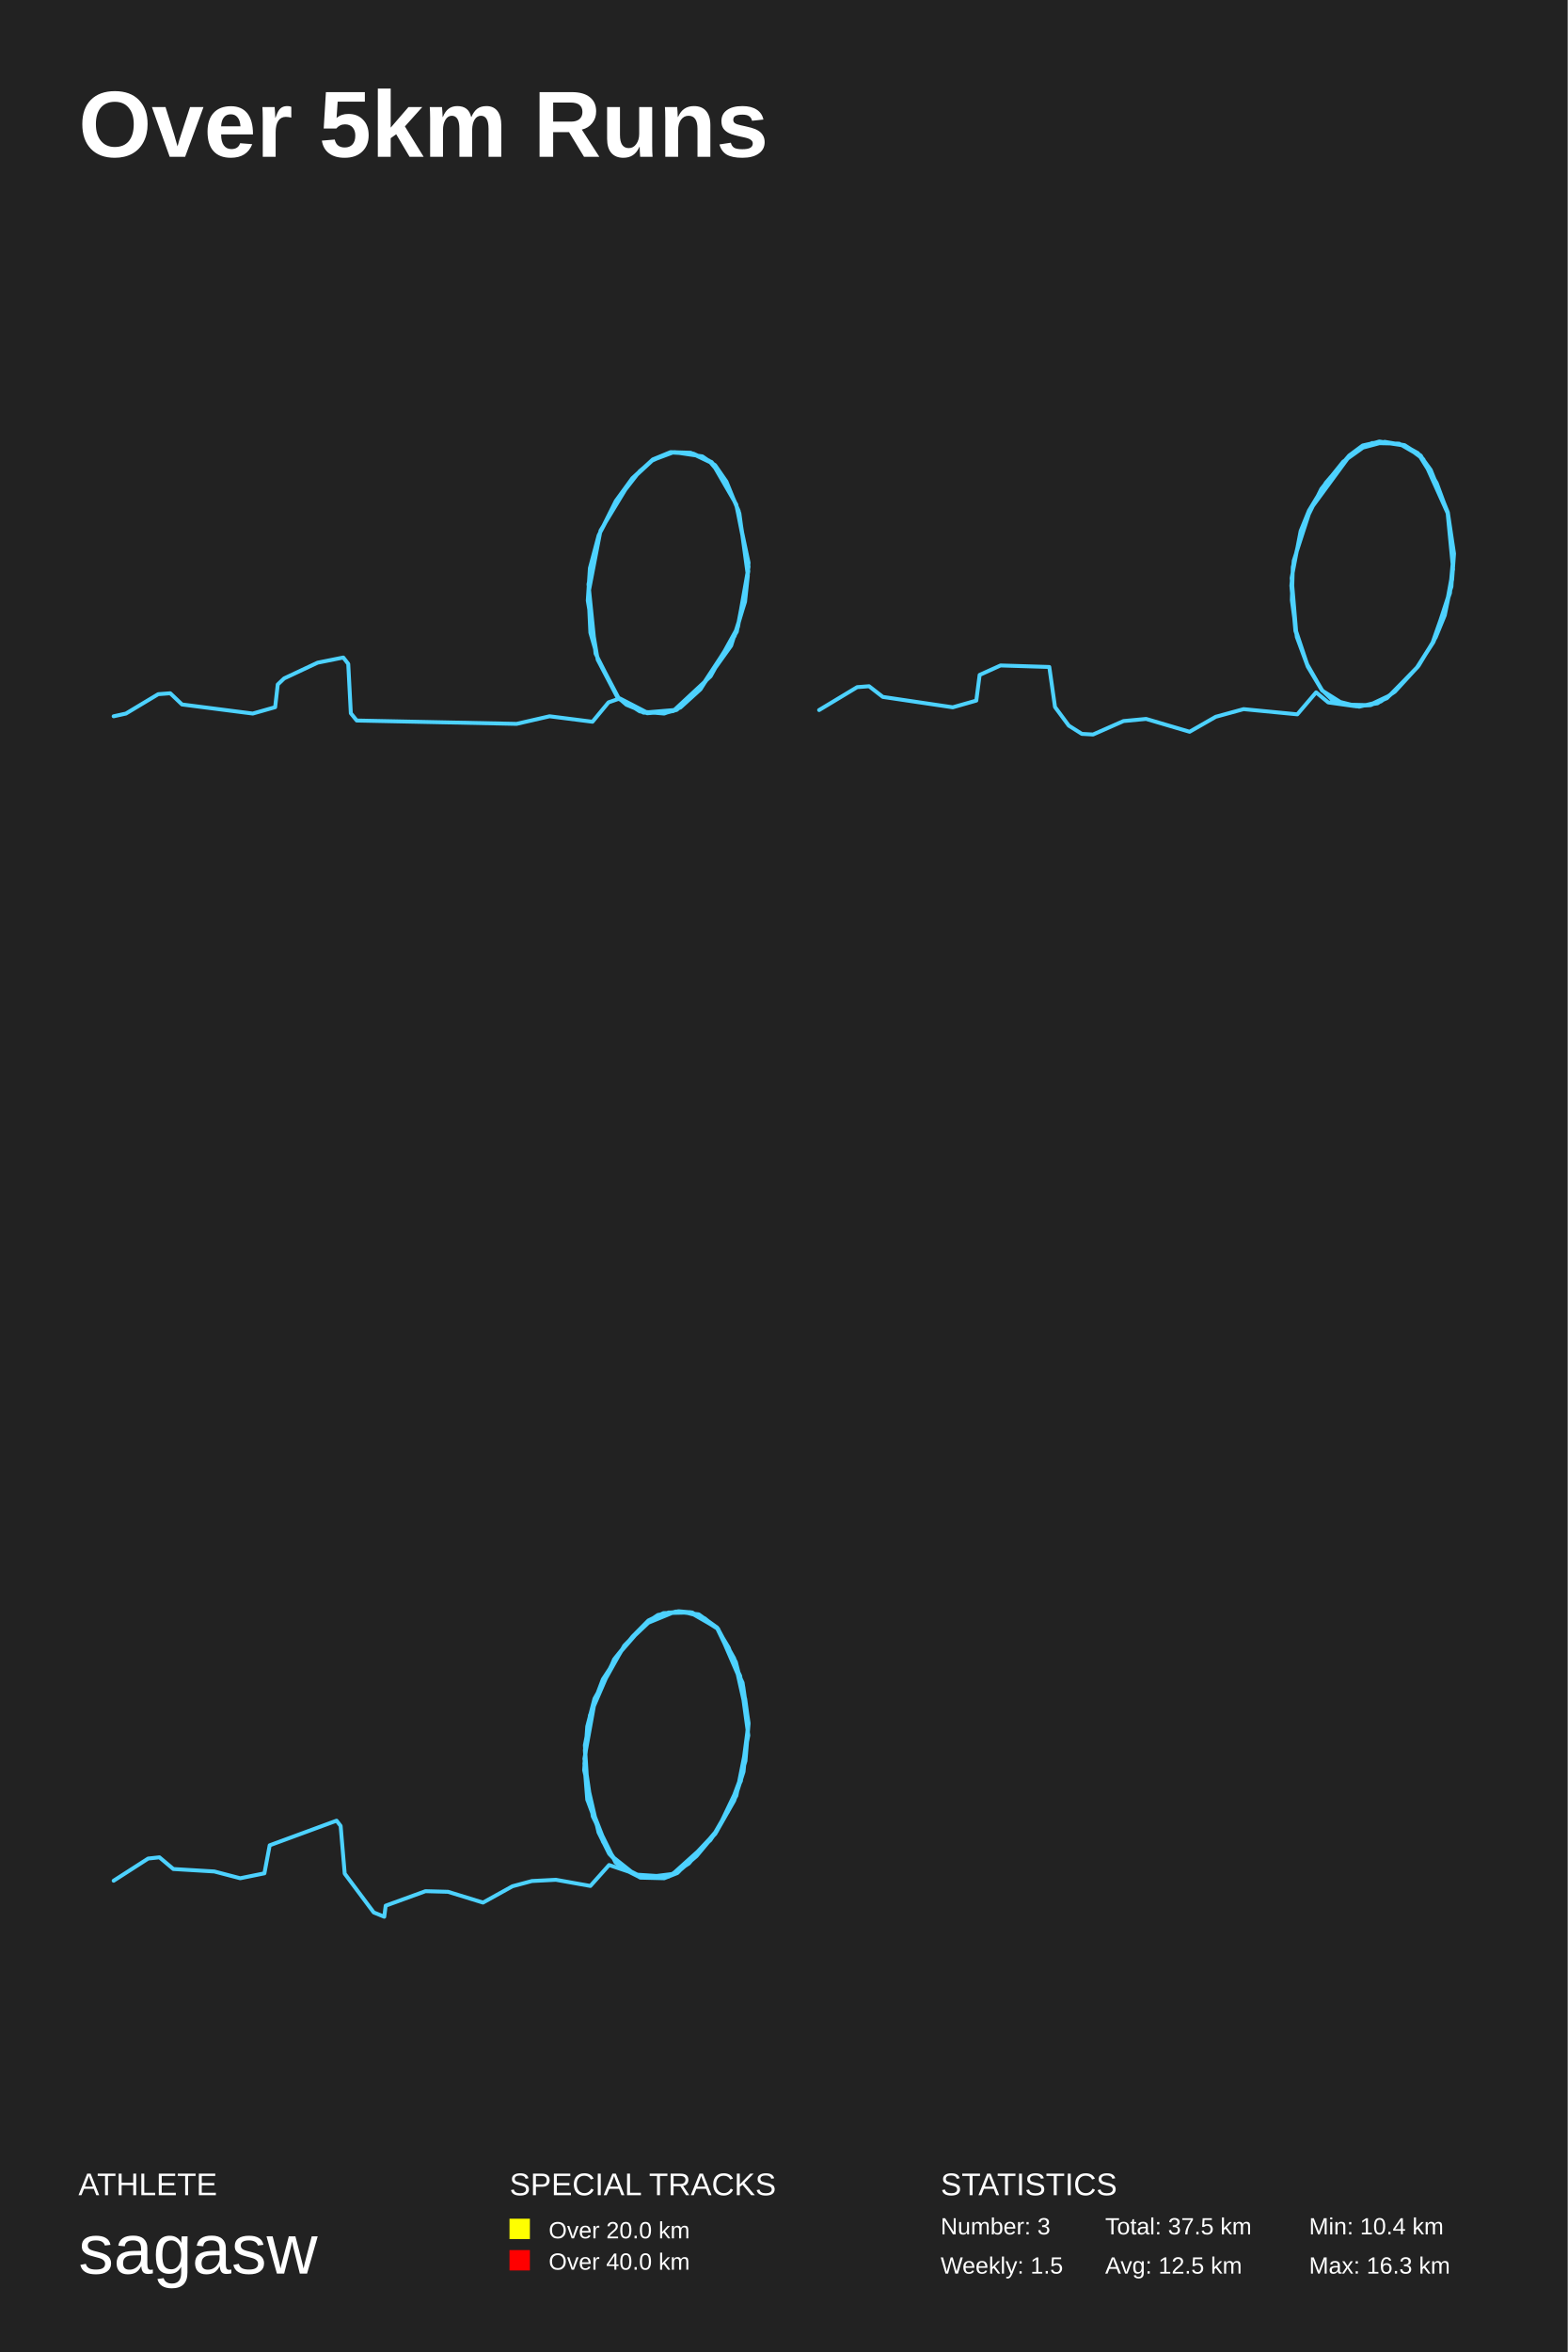
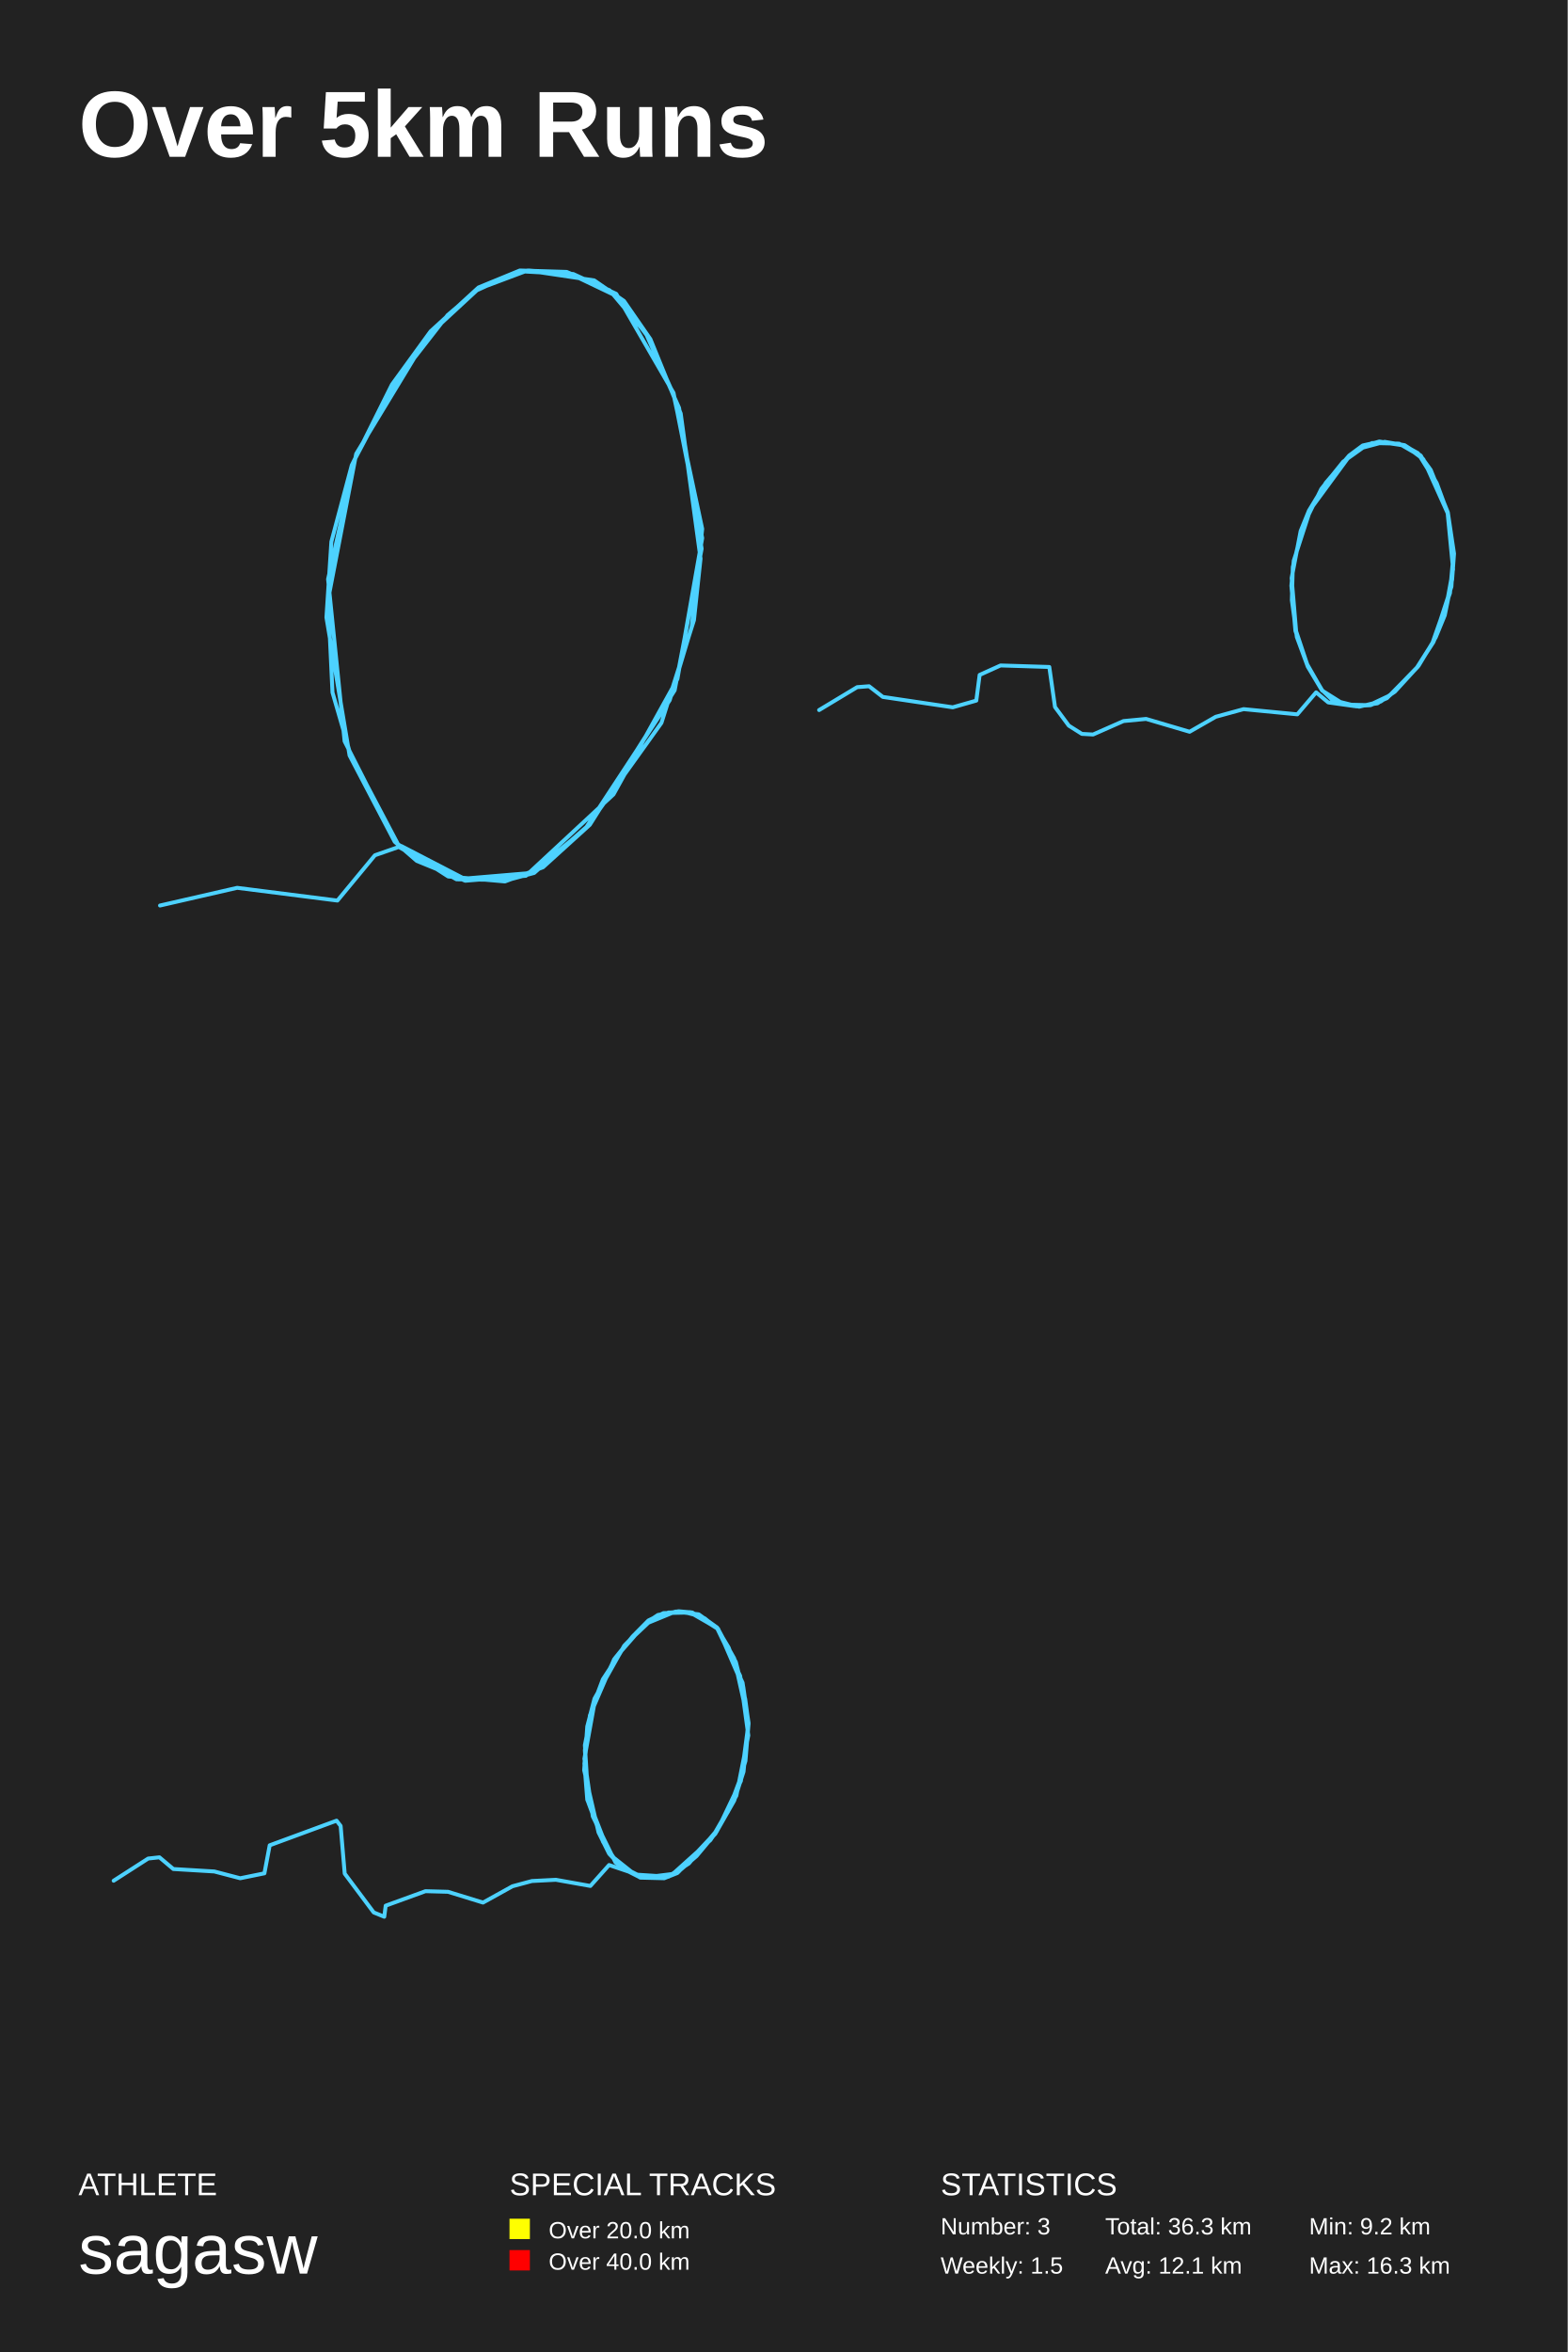
<svg xmlns="http://www.w3.org/2000/svg" baseProfile="full" height="300mm" version="1.1" viewBox="0,0,200,300" width="200mm">
  <defs />
  <rect fill="#222222" height="300" width="200" x="0" y="0" />
  <text fill="#FFFFFF" style="font-size:12px; font-family:Arial; font-weight:bold;" x="10" y="20">Over 5km Runs</text>
  <text fill="#FFFFFF" style="font-size:4px; font-family:Arial" x="10" y="280">ATHLETE</text>
  <text fill="#FFFFFF" style="font-size:9px; font-family:Arial" x="10" y="290">sagasw</text>
  <text fill="#FFFFFF" style="font-size:4px; font-family:Arial" x="65" y="280">SPECIAL TRACKS</text>
  <rect fill="yellow" height="2.6" width="2.6" x="65" y="283" />
  <text fill="#FFFFFF" style="font-size:3px; font-family:Arial" x="70" y="285.5">Over 20.0 km</text>
  <rect fill="red" height="2.6" width="2.6" x="65" y="287" />
  <text fill="#FFFFFF" style="font-size:3px; font-family:Arial" x="70" y="289.5">Over 40.0 km</text>
  <text fill="#FFFFFF" style="font-size:4px; font-family:Arial" x="120" y="280">STATISTICS</text>
  <text fill="#FFFFFF" style="font-size:3px; font-family:Arial" x="120" y="285">Number: 3</text>
  <text fill="#FFFFFF" style="font-size:3px; font-family:Arial" x="120" y="290">Weekly: 1.5</text>
-   <text fill="#FFFFFF" style="font-size:3px; font-family:Arial" x="141" y="285">Total: 37.5 km</text>
-   <text fill="#FFFFFF" style="font-size:3px; font-family:Arial" x="141" y="290">Avg: 12.5 km</text>
-   <text fill="#FFFFFF" style="font-size:3px; font-family:Arial" x="167" y="285">Min: 10.4 km</text>
+   <text fill="#FFFFFF" style="font-size:3px; font-family:Arial" x="141" y="285">Total: 36.3 km</text>
+   <text fill="#FFFFFF" style="font-size:3px; font-family:Arial" x="141" y="290">Avg: 12.1 km</text>
+   <text fill="#FFFFFF" style="font-size:3px; font-family:Arial" x="167" y="285">Min: 9.2 km</text>
  <text fill="#FFFFFF" style="font-size:3px; font-family:Arial" x="167" y="290">Max: 16.3 km</text>
-   <polyline fill="none" points="14.5,91.363 16.064,91.016 20.185,88.543 21.719,88.427 23.223,89.857 32.246,91.016 35.103,90.204 35.434,87.307 36.246,86.534 40.517,84.525 43.796,83.868 44.428,84.679 44.758,90.977 45.51,91.904 65.903,92.329 70.114,91.363 75.588,92.059 77.634,89.586 79.077,89.084 82.506,90.861 86.176,90.552 89.154,88.118 93.274,82.361 95.049,76.759 95.41,73.397 94.327,65.476 92.673,61.419 91.229,59.332 89.605,58.212 85.965,57.671 83.288,58.675 81.604,60.105 78.777,63.737 76.551,67.949 75.077,74.518 75.979,83.366 78.807,88.929 81.634,90.745 84.732,91.016 86.807,90.243 89.364,87.925 93.996,80.584 95.47,72.856 94.237,65.167 92.462,61.187 90.898,59.1 88.311,57.864 85.484,57.709 83.198,58.753 80.521,61.226 76.611,67.678 75.077,75.638 75.318,80.7 76.28,84.022 78.987,89.161 82.085,90.9 84.882,90.938 86.326,90.552 89.184,88.041 93.725,81.125 94.929,77.106 95.5,71.774 93.936,64.433 92.462,61.148 90.447,58.753 88.101,57.748 85.544,57.671 83.288,58.598 80.672,60.994 78.566,63.892 76.37,68.297 75.258,72.47 74.987,76.604 76.25,84.138 78.716,88.852 79.92,89.895 82.566,90.977 85.875,90.707 90.657,86.263 94.146,79.966 95.5,72.277 93.936,64.355 90.808,58.946 88.462,57.864 86.025,57.671" stroke="#4DD2FF" stroke-linecap="round" stroke-linejoin="round" stroke-width="0.5" />
+   <polyline fill="none" points="20.415,115.5 30.256,113.243 43.05,114.868 47.83,109.089 51.204,107.915 59.218,112.069 67.794,111.346 74.753,105.658 84.383,92.203 88.531,79.11 89.374,71.254 86.844,52.742 82.977,43.26 79.603,38.383 75.807,35.764 67.302,34.5 61.045,36.848 57.109,40.189 50.501,48.678 45.299,58.521 41.855,73.873 43.964,94.551 50.571,107.554 57.179,111.798 64.42,112.43 69.27,110.624 75.245,105.206 86.07,88.05 89.515,69.99 86.633,52.019 82.485,42.718 78.83,37.841 72.785,34.952 66.177,34.59 60.834,37.029 54.578,42.808 45.44,57.889 41.855,76.491 42.417,88.321 44.667,96.086 50.993,108.096 58.234,112.159 64.771,112.249 68.145,111.346 74.823,105.477 85.438,89.314 88.249,79.923 89.585,67.461 85.93,50.303 82.485,42.628 77.776,37.029 72.293,34.681 66.317,34.5 61.045,36.667 54.93,42.266 50.009,49.039 44.878,59.334 42.277,69.087 41.644,78.749 44.596,96.357 50.361,107.373 53.172,109.811 59.358,112.34 67.091,111.708 78.268,101.323 86.422,86.605 89.585,68.635 85.93,50.123 78.619,37.48 73.136,34.952 67.442,34.5" stroke="#4DD2FF" stroke-linecap="round" stroke-linejoin="round" stroke-width="0.5" />
  <polyline fill="none" points="104.5,90.569 109.354,87.646 110.871,87.53 112.63,88.893 121.549,90.218 124.553,89.361 124.978,86.088 127.647,84.88 133.866,85.074 134.594,90.179 136.354,92.556 138.022,93.609 139.448,93.687 143.331,91.972 146.213,91.699 151.765,93.336 155.102,91.426 158.652,90.452 165.508,91.115 167.904,88.309 169.452,89.595 172.789,90.062 174.852,89.946 176.945,89.049 180.737,85.191 182.739,82.035 184.984,75.644 185.439,70.577 184.711,65.511 181.587,58.574 179.281,56.859 175.974,56.313 173.972,56.898 172.091,58.262 167.176,64.965 165.053,71.513 164.749,74.708 165.265,80.476 166.782,84.763 168.633,87.997 170.028,89.322 173.031,90.101 175.731,89.712 177.946,88.231 180.767,85.152 182.861,81.918 184.317,78.411 185.379,72.604 184.681,65.394 183.316,61.692 180.889,57.794 179.129,56.82 175.944,56.352 173.851,56.82 172.121,58.106 169.148,61.575 166.994,65.121 165.933,67.732 164.78,73.734 165.356,80.515 166.812,84.88 168.693,88.075 170.422,89.4 173.396,90.14 176.156,89.478 177.794,88.309 180.889,85.035 182.891,81.801 185.166,74.825 185.439,70.499 184.681,65.433 183.285,61.614 181.253,58.106 179.19,56.781 176.642,56.352 173.881,57.093 171.363,58.886 168.572,62.354 166.145,67.265 164.931,72.331 164.81,76.54 165.447,81.255 166.843,85.035 168.663,88.075 171.515,89.868 174.67,89.946 177.309,88.699 180.98,84.919 183.164,81.294 184.317,78.489 185.257,73.929 185.5,70.616 184.711,65.355 182.527,59.938 181.253,58.184 178.492,56.586 175.034,56.508" stroke="#4DD2FF" stroke-linecap="round" stroke-linejoin="round" stroke-width="0.5" />
  <polyline fill="none" points="14.5,239.887 18.903,237.059 20.34,236.902 22.114,238.395 27.343,238.709 30.645,239.573 33.733,238.945 34.406,235.37 42.937,232.228 43.457,232.896 43.977,238.984 47.677,243.933 49.022,244.483 49.206,243.069 54.281,241.223 57.156,241.301 61.62,242.676 65.381,240.594 67.858,239.927 70.916,239.769 75.319,240.555 77.704,237.884 82.352,239.455 85.837,239.023 90.638,234.703 92.87,231.089 94.766,226.022 95.5,219.776 94.736,214.631 91.494,207.599 89.14,205.91 86.174,205.556 82.26,207.167 78.346,211.645 75.258,218.794 74.554,224.961 74.921,229.557 77.796,236.549 81.006,239.102 85.287,239.377 87.886,237.688 91.433,233.485 93.635,229.518 95.102,224.608 95.5,219.855 94.827,215.181 91.617,207.756 88.07,205.635 85.165,205.714 82.382,207.128 79.691,209.956 76.909,214.199 75.533,217.852 74.616,222.605 75.074,229.95 76.939,234.938 78.958,237.923 81.893,239.416 85.226,239.377 88.008,237.531 90.852,234.388 93.574,229.675 94.827,225.747 95.5,219.894 95.072,216.713 93.879,211.999 91.617,207.796 88.314,205.674 86.571,205.517 83.942,205.989 82.474,206.971 79.691,209.878 76.603,215.102 75.196,219.226 74.616,223.233 75.013,229.479 77.765,236.509 79.569,238.395 81.893,239.416 84.767,239.455 86.541,238.788 91.464,233.564 94.522,227.161 95.5,219.737 93.665,211.527 91.555,207.756 89.904,206.421 88.1,205.674 84.645,205.753 82.719,206.696 80.7,208.738 78.468,211.488 75.961,216.555 74.554,224.333 75.625,231.678 78.529,237.57 81.679,239.495 84.737,239.573 86.418,238.905 91.25,233.917 93.665,229.675 94.858,225.983 95.469,219.58 94.705,214.827 92.962,210.153 91.433,207.599 89.293,206.146 87.03,205.556 84.37,205.91 82.352,207.128 79.63,209.917 75.839,216.673 74.921,220.209 74.524,225.786 76.358,233.721 77.704,236.431 79.63,238.434 81.404,239.337 84.798,239.416 86.48,238.788 88.865,236.745 91.127,234.035 93.941,229.046 95.469,221.348 94.43,213.766 91.464,207.638 87.978,205.635 85.287,205.674 83.269,206.46 79.814,209.72 78.193,212.234" stroke="#4DD2FF" stroke-linecap="round" stroke-linejoin="round" stroke-width="0.5" />
</svg>
